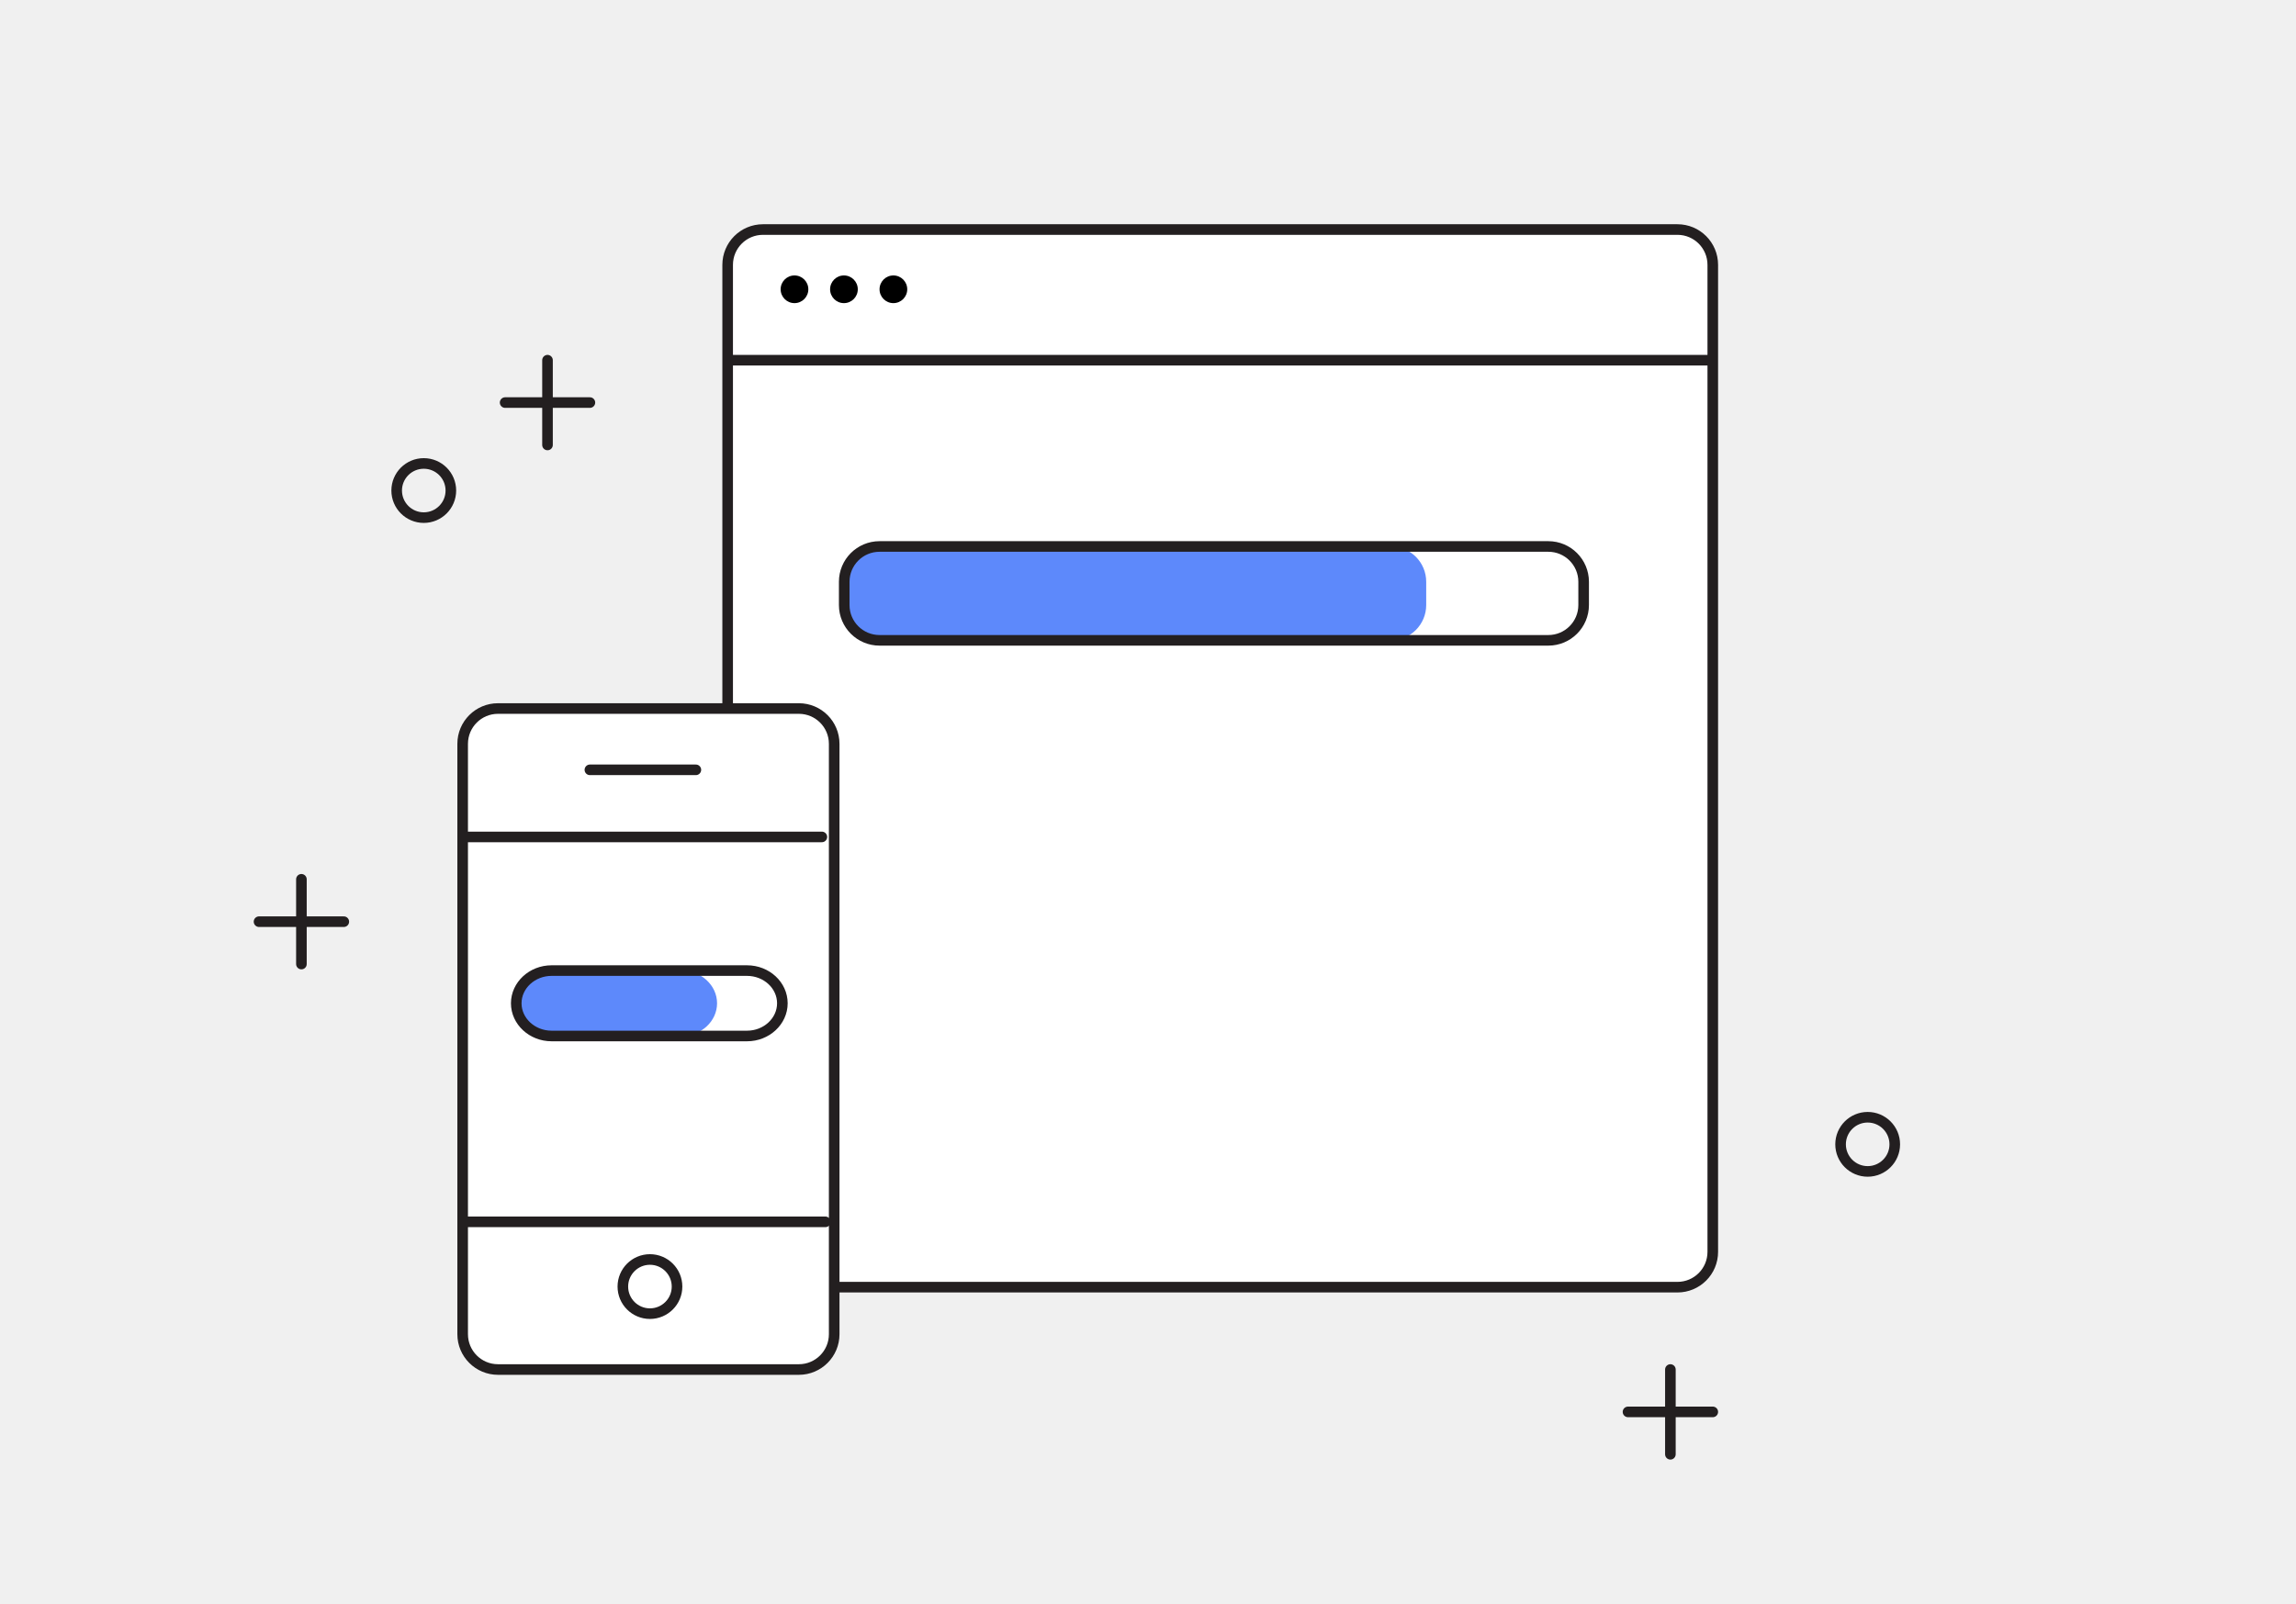
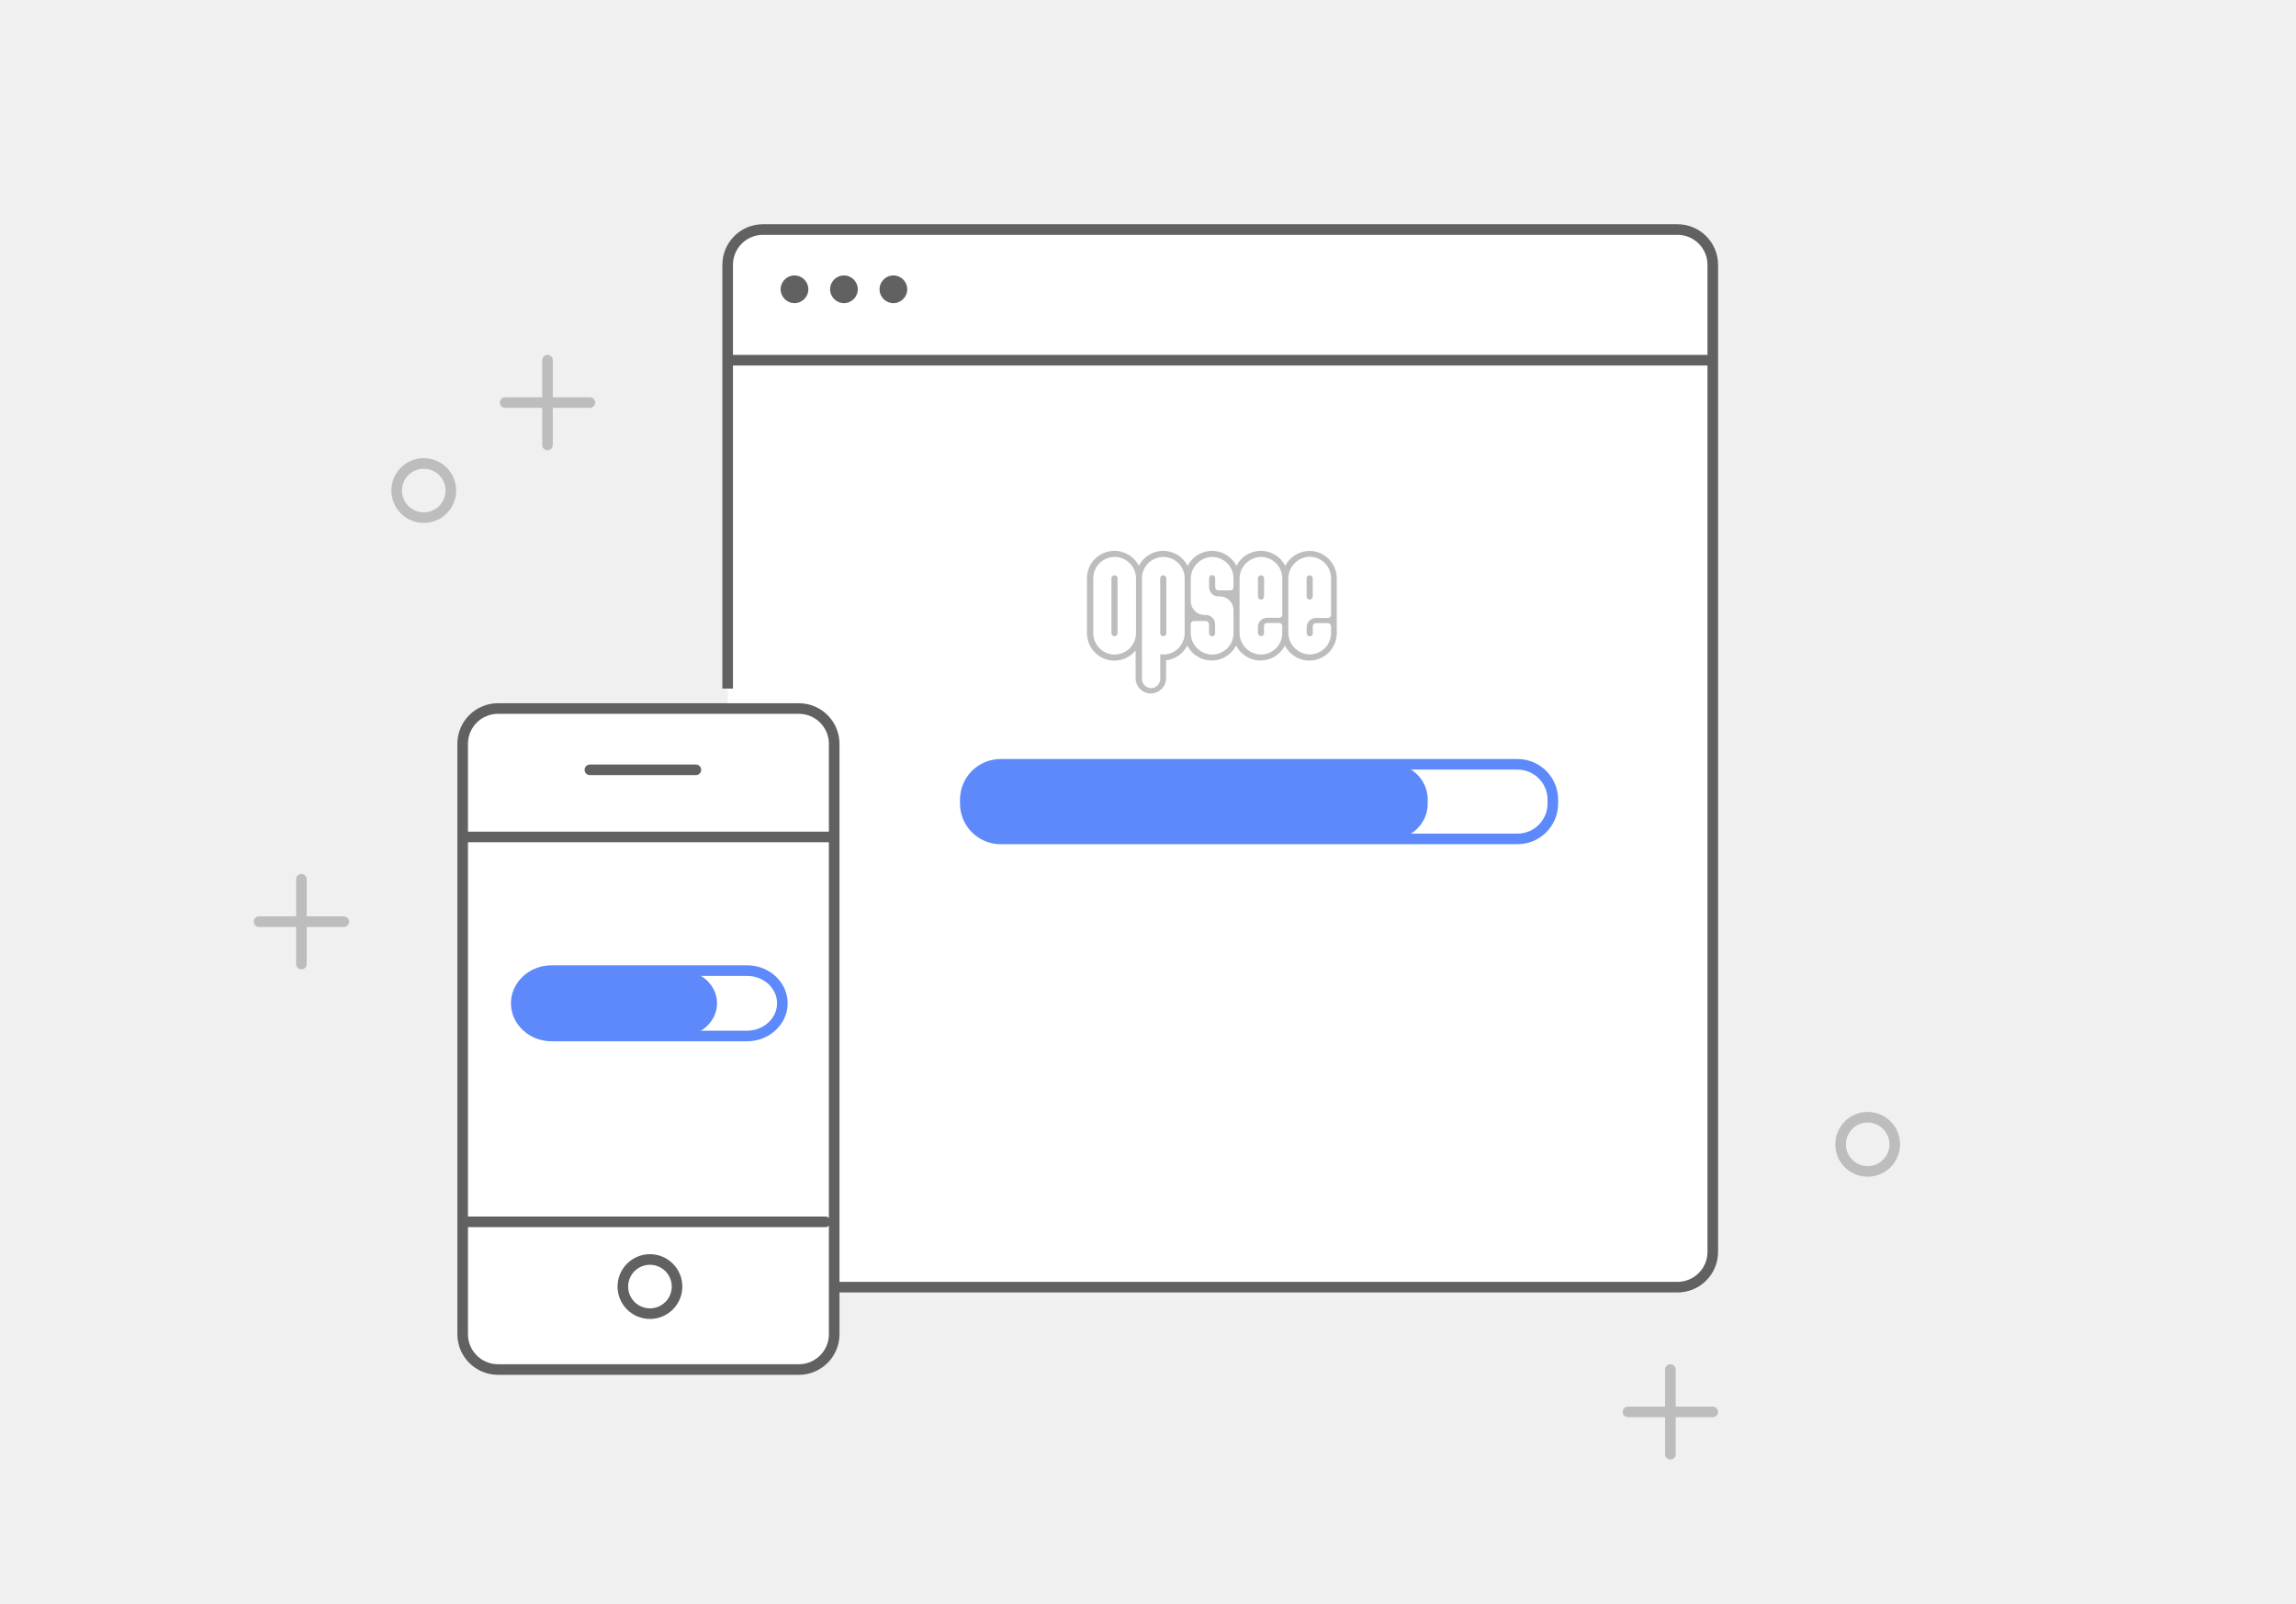
<svg xmlns="http://www.w3.org/2000/svg" id="Layer_2" data-name="Layer 2" viewBox="0 0 650 454">
  <g id="browser">
-     <path d="M484.89,354.5a10,10,0,0,1-10,10H216a10,10,0,0,1-10-10V75a10,10,0,0,1,10-10H474.89a10,10,0,0,1,10,10V354.5Z" style="fill:#fff" />
-     <path d="M484.89,354.5a10,10,0,0,1-10,10H216a10,10,0,0,1-10-10V75a10,10,0,0,1,10-10H474.89a10,10,0,0,1,10,10V354.5Z" style="fill:none;stroke:#231f20;stroke-miterlimit:10;stroke-width:3px" />
-     <line x1="206" y1="102" x2="484.89" y2="102" style="fill:#fff;stroke:#231f20;stroke-miterlimit:10;stroke-width:3px" />
+     <path d="M206,195V75a10,10,0,0,1,10-10H474.89a10,10,0,0,1,10,10V354.5a10,10,0,0,1-10,10H206" style="fill:#fff" />
+     <path d="M206,195V75a10,10,0,0,1,10-10H474.89a10,10,0,0,1,10,10V354.5a10,10,0,0,1-10,10H206" style="fill:none;stroke:#616161;stroke-miterlimit:10;stroke-width:3px" />
+     <line x1="206" y1="102" x2="484.89" y2="102" style="fill:#fff;stroke:#616161;stroke-miterlimit:10;stroke-width:3px" />
    <g id="browser-fill-bar">
-       <rect x="239" y="154.75" width="164.76" height="26.58" rx="10" ry="10" style="fill:#5d89fb" />
+       <rect x="273.28" y="216.44" width="130.91" height="21.12" rx="10" ry="10" style="fill:#5d89fb" />
    </g>
-     <g id="phone-fill-stroke">
-       <rect x="239" y="154.75" width="209.33" height="26.58" rx="10" ry="10" style="fill:none;stroke:#231f20;stroke-linecap:round;stroke-miterlimit:10;stroke-width:3px" />
+     <g id="browser-fill-stroke">
+       <rect x="273.28" y="216.44" width="166.33" height="21.12" rx="10" ry="10" style="fill:none;stroke:#5d89fb;stroke-linecap:round;stroke-miterlimit:10;stroke-width:3px" />
    </g>
    <g id="pips">
-       <circle cx="224.92" cy="81.92" r="3.92" />
-       <circle cx="238.92" cy="81.92" r="3.92" />
-       <circle cx="252.92" cy="81.92" r="3.92" />
+       <circle cx="224.92" cy="81.92" r="3.92" style="fill:#616161" />
+       <circle cx="238.92" cy="81.92" r="3.92" style="fill:#616161" />
+       <circle cx="252.92" cy="81.92" r="3.92" style="fill:#616161" />
    </g>
  </g>
  <g id="phone">
    <rect x="130.98" y="200.64" width="105.18" height="187.18" rx="10" ry="10" style="fill:#fff" />
-     <rect x="130.98" y="200.64" width="105.18" height="187.18" rx="10" ry="10" style="fill:none;stroke:#231f20;stroke-linecap:round;stroke-miterlimit:10;stroke-width:3px" />
-     <line x1="130.98" y1="237" x2="232.67" y2="237" style="fill:none;stroke:#231f20;stroke-linecap:round;stroke-miterlimit:10;stroke-width:3px" />
-     <line x1="167" y1="218" x2="197" y2="218" style="fill:none;stroke:#231f20;stroke-linecap:round;stroke-miterlimit:10;stroke-width:3px" />
-     <line x1="131.98" y1="346" x2="233.67" y2="346" style="fill:none;stroke:#231f20;stroke-linecap:round;stroke-miterlimit:10;stroke-width:3px" />
-     <circle cx="184" cy="364.33" r="7.67" style="fill:#fff;stroke:#231f20;stroke-linecap:round;stroke-miterlimit:10;stroke-width:3px" />
+     <rect x="130.98" y="200.64" width="105.18" height="187.18" rx="10" ry="10" style="fill:none;stroke:#616161;stroke-linecap:round;stroke-miterlimit:10;stroke-width:3px" />
+     <line x1="131.98" y1="237" x2="236.15" y2="237" style="fill:none;stroke:#616161;stroke-linecap:round;stroke-miterlimit:10;stroke-width:3px" />
+     <line x1="167" y1="218" x2="197" y2="218" style="fill:none;stroke:#616161;stroke-linecap:round;stroke-miterlimit:10;stroke-width:3px" />
+     <line x1="131.98" y1="346" x2="233.67" y2="346" style="fill:none;stroke:#616161;stroke-linecap:round;stroke-miterlimit:10;stroke-width:3px" />
+     <circle cx="184" cy="364.33" r="7.67" style="fill:#fff;stroke:#616161;stroke-linecap:round;stroke-miterlimit:10;stroke-width:3px" />
    <g id="phone-fill-bar">
      <path d="M203,284.11c0,5.1-4.5,9.26-10,9.26H156.15c-5.5,0-10-4.17-10-9.26s4.5-9.26,10-9.26H193C198.47,274.85,203,279,203,284.11Z" style="fill:#5d89fb" />
    </g>
-     <path d="M221.49,284.11c0,5.1-4.5,9.26-10,9.26H156.15c-5.5,0-10-4.17-10-9.26s4.5-9.26,10-9.26h55.33C217,274.85,221.49,279,221.49,284.11Z" style="fill:none;stroke:#231f20;stroke-linecap:round;stroke-miterlimit:10;stroke-width:3px" />
+     <g id="phone-fill-stroke">
+       <path d="M221.49,284.11c0,5.1-4.5,9.26-10,9.26H156.15c-5.5,0-10-4.17-10-9.26s4.5-9.26,10-9.26h55.33C217,274.85,221.49,279,221.49,284.11Z" style="fill:none;stroke:#5d89fb;stroke-linecap:round;stroke-miterlimit:10;stroke-width:3px" />
+     </g>
  </g>
  <g id="sparkles">
-     <line x1="155" y1="102" x2="155" y2="126" style="fill:none;stroke:#231f20;stroke-linecap:round;stroke-miterlimit:10;stroke-width:3px" />
-     <line x1="143" y1="114" x2="167" y2="114" style="fill:none;stroke:#231f20;stroke-linecap:round;stroke-miterlimit:10;stroke-width:3px" />
-     <line x1="85.33" y1="249" x2="85.33" y2="273" style="fill:none;stroke:#231f20;stroke-linecap:round;stroke-miterlimit:10;stroke-width:3px" />
-     <line x1="73.33" y1="261" x2="97.33" y2="261" style="fill:none;stroke:#231f20;stroke-linecap:round;stroke-miterlimit:10;stroke-width:3px" />
-     <circle cx="119.97" cy="138.91" r="7.67" style="fill:none;stroke:#231f20;stroke-linecap:round;stroke-miterlimit:10;stroke-width:3px" />
-     <line x1="472.89" y1="387.82" x2="472.89" y2="411.82" style="fill:none;stroke:#231f20;stroke-linecap:round;stroke-miterlimit:10;stroke-width:3px" />
-     <line x1="460.89" y1="399.82" x2="484.89" y2="399.82" style="fill:none;stroke:#231f20;stroke-linecap:round;stroke-miterlimit:10;stroke-width:3px" />
-     <circle cx="528.74" cy="324.05" r="7.67" style="fill:none;stroke:#231f20;stroke-linecap:round;stroke-miterlimit:10;stroke-width:3px" />
+     <line x1="155" y1="102" x2="155" y2="126" style="fill:none;stroke:#bdbdbd;stroke-linecap:round;stroke-miterlimit:10;stroke-width:3px" />
+     <line x1="143" y1="114" x2="167" y2="114" style="fill:none;stroke:#bdbdbd;stroke-linecap:round;stroke-miterlimit:10;stroke-width:3px" />
+     <line x1="85.33" y1="249" x2="85.33" y2="273" style="fill:none;stroke:#bdbdbd;stroke-linecap:round;stroke-miterlimit:10;stroke-width:3px" />
+     <line x1="73.33" y1="261" x2="97.33" y2="261" style="fill:none;stroke:#bdbdbd;stroke-linecap:round;stroke-miterlimit:10;stroke-width:3px" />
+     <circle cx="119.97" cy="138.91" r="7.67" style="fill:none;stroke:#bdbdbd;stroke-linecap:round;stroke-miterlimit:10;stroke-width:3px" />
+     <line x1="472.89" y1="387.82" x2="472.89" y2="411.82" style="fill:none;stroke:#bdbdbd;stroke-linecap:round;stroke-miterlimit:10;stroke-width:3px" />
+     <line x1="460.89" y1="399.82" x2="484.89" y2="399.82" style="fill:none;stroke:#bdbdbd;stroke-linecap:round;stroke-miterlimit:10;stroke-width:3px" />
+     <circle cx="528.74" cy="324.05" r="7.67" style="fill:none;stroke:#bdbdbd;stroke-linecap:round;stroke-miterlimit:10;stroke-width:3px" />
+   </g>
+   <g id="logo">
+     <path d="M357,169.81a0.87,0.87,0,0,0,.86-0.86v-5.18a0.86,0.86,0,1,0-1.73,0v5.18A0.87,0.87,0,0,0,357,169.81Z" style="fill:#bdbdbd" />
+     <path d="M370.77,162.9a0.87,0.87,0,0,0-.86.86v5.18a0.86,0.86,0,0,0,1.73,0v-5.18A0.87,0.87,0,0,0,370.77,162.9Z" style="fill:#bdbdbd" />
+     <path d="M370.77,156a7.77,7.77,0,0,0-6.91,4.23,7.75,7.75,0,0,0-13.82,0,7.75,7.75,0,0,0-13.82,0,7.75,7.75,0,0,0-13.82,0,7.76,7.76,0,0,0-14.68,3.54v15.54a7.79,7.79,0,0,0,7.77,7.77,7.7,7.7,0,0,0,6-2.89v8.07a4.32,4.32,0,0,0,8.63,0V187a7.76,7.76,0,0,0,6-4.19,7.75,7.75,0,0,0,13.82,0,7.75,7.75,0,0,0,13.82,0,7.76,7.76,0,0,0,14.68-3.54V163.77A7.79,7.79,0,0,0,370.77,156Zm-55.26,29.36a6.06,6.06,0,0,1-6-6V163.77a6,6,0,1,1,12.09,0h0v15.54h0A6.06,6.06,0,0,1,315.51,185.35Zm13.82,0a5.85,5.85,0,0,1-.86-0.09v7a2.59,2.59,0,1,1-5.18,0V163.77a6,6,0,1,1,12.09,0h0v15.54h0A6.06,6.06,0,0,1,329.32,185.35Zm13.51,0a6.19,6.19,0,0,1-5.74-6.22v-2.42a0.87,0.87,0,0,1,.86-0.86h3.45a0.87,0.87,0,0,1,.86.86v2.55a0.92,0.92,0,0,0,.73.91,0.85,0.85,0,0,0,1-.86v-2.59a2.6,2.6,0,0,0-2.59-2.59H341a3.87,3.87,0,0,1-3.89-3.89v-6.3a6.19,6.19,0,0,1,5.74-6.22,6.05,6.05,0,0,1,6.35,6h0v2.59a0.87,0.87,0,0,1-.86.86h-3.45a0.87,0.87,0,0,1-.86-0.86v-2.55a0.92,0.92,0,0,0-.73-0.91,0.85,0.85,0,0,0-1,.86v2.59a2.6,2.6,0,0,0,2.59,2.59h0.43a3.87,3.87,0,0,1,3.89,3.89v6.48h0A6.05,6.05,0,0,1,342.83,185.35Zm13.82,0a6.19,6.19,0,0,1-5.74-6.22v-15.2a6.19,6.19,0,0,1,5.74-6.22,6.05,6.05,0,0,1,6.35,6h0v10.36a0.87,0.87,0,0,1-.86.86h-3.45a2.6,2.6,0,0,0-2.59,2.59v1.68a0.92,0.92,0,0,0,.73.91,0.85,0.85,0,0,0,1-.86v-2a0.87,0.87,0,0,1,.86-0.86h3.45a0.87,0.87,0,0,1,.86.86v2h0A6.05,6.05,0,0,1,356.65,185.35Zm20.16-11.22a0.87,0.87,0,0,1-.86.86h-3.45a2.6,2.6,0,0,0-2.59,2.59v1.68a0.92,0.92,0,0,0,.73.91,0.85,0.85,0,0,0,1-.86v-2a0.87,0.87,0,0,1,.86-0.86h3.45a0.87,0.87,0,0,1,.86.86v2a6.05,6.05,0,0,1-6.35,6,6.19,6.19,0,0,1-5.74-6.22v-15.2a6.19,6.19,0,0,1,5.74-6.22,6.05,6.05,0,0,1,6.35,6v10.36Z" style="fill:#bdbdbd" />
+     <path d="M329.32,162.9a0.87,0.87,0,0,0-.86.86v15.54a0.86,0.86,0,1,0,1.73,0V163.77A0.87,0.87,0,0,0,329.32,162.9Z" style="fill:#bdbdbd" />
+     <path d="M315.51,162.9a0.87,0.87,0,0,0-.86.86v15.54a0.86,0.86,0,0,0,1.73,0V163.77A0.87,0.87,0,0,0,315.51,162.9Z" style="fill:#bdbdbd" />
  </g>
</svg>
